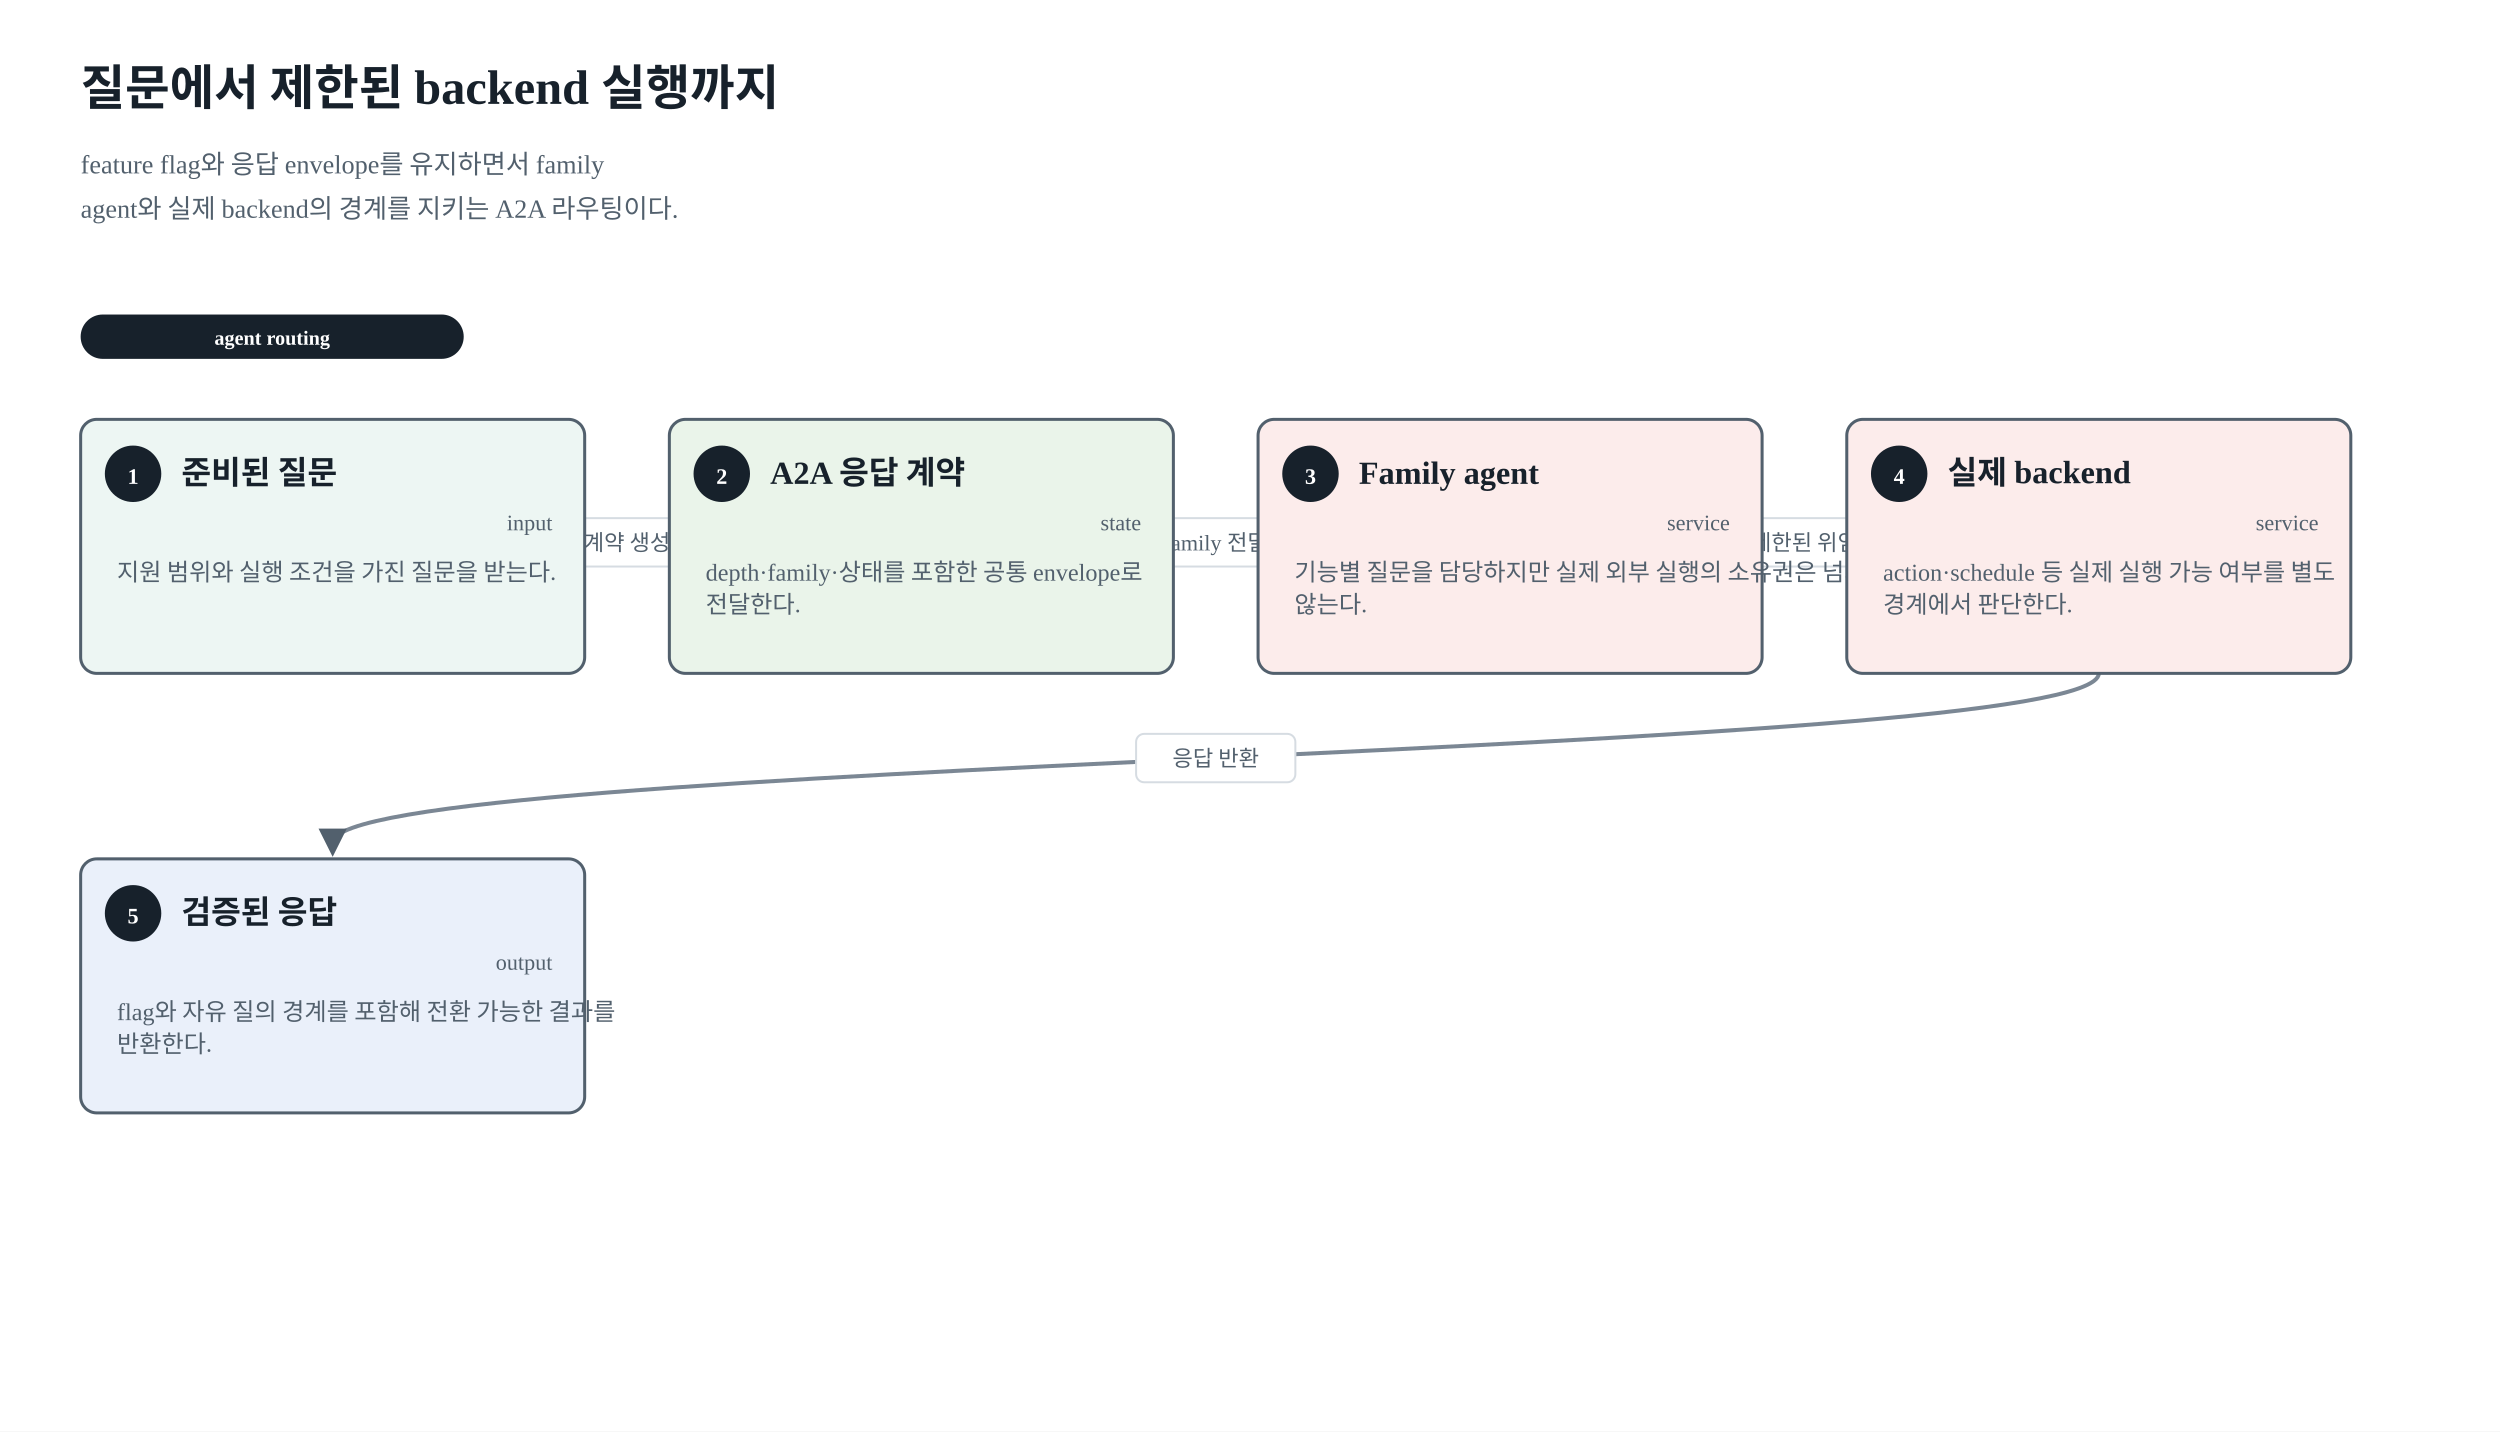
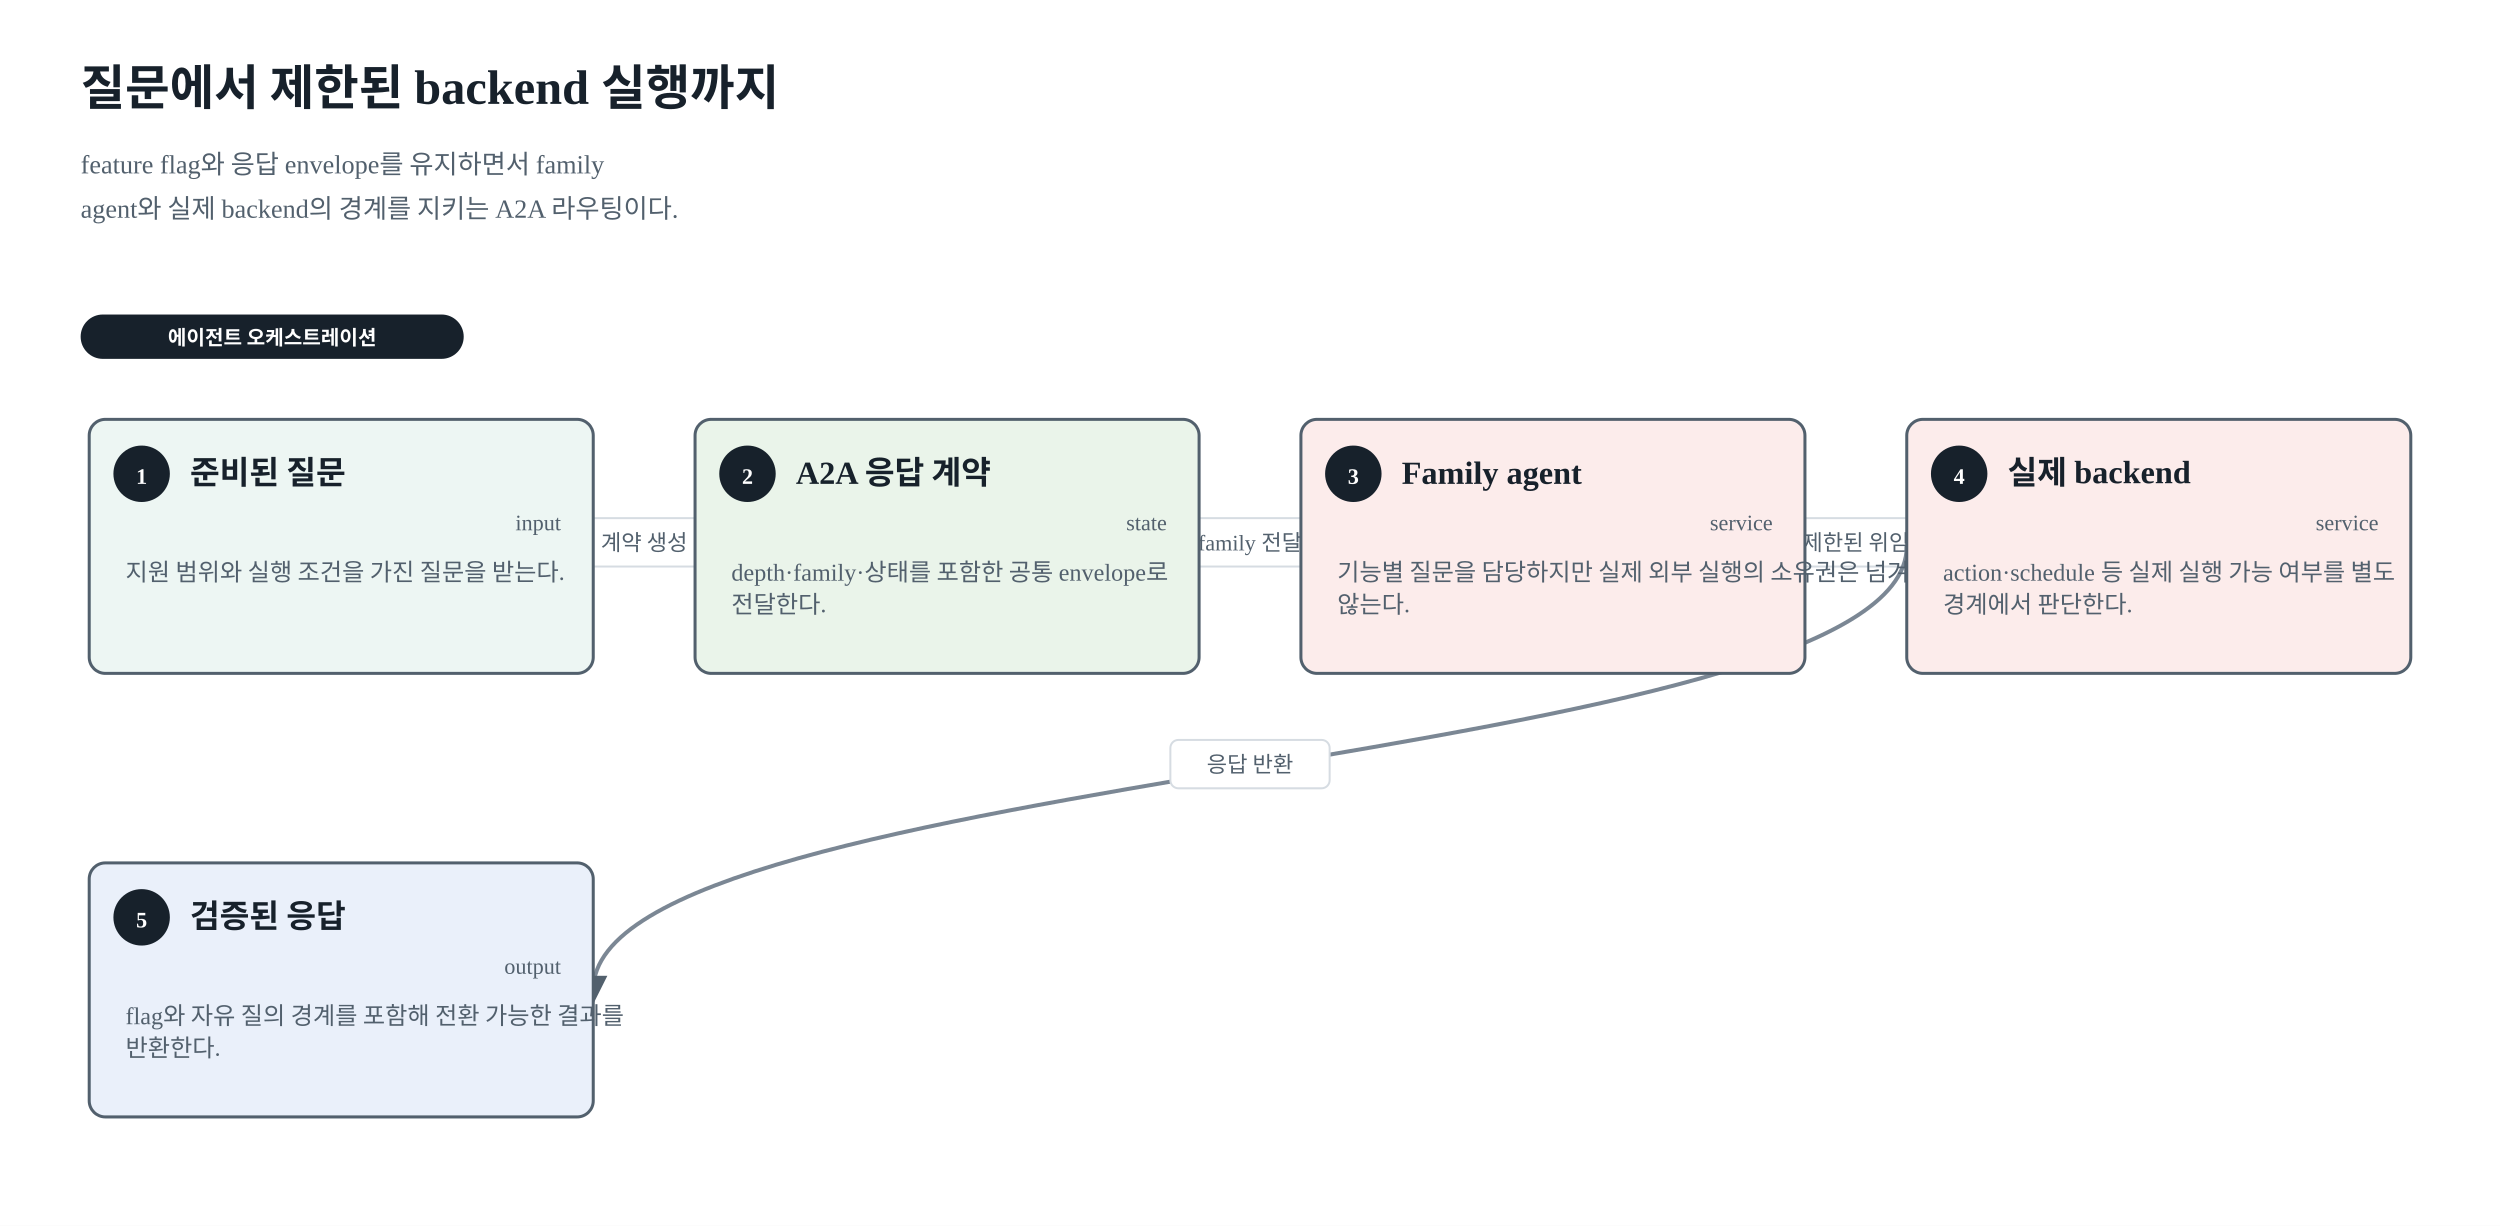
- <svg xmlns="http://www.w3.org/2000/svg" viewBox="0 0 1240 710" role="img" aria-labelledby="system-map-title system-map-desc">
+ <svg xmlns="http://www.w3.org/2000/svg" viewBox="0 0 1240 608" role="img" aria-labelledby="system-map-title system-map-desc">
  <defs>
    <marker id="system-map-arrow" viewBox="0 0 10 10" refX="5" refY="5" markerWidth="7" markerHeight="7" orient="auto-start-reverse">
      <path d="M 0 0 L 10 5 L 0 10 z" fill="#52606d" />
    </marker>
  </defs>
-   <rect width="1240" height="710" fill="#ffffff" />
+   <rect width="1240" height="608" fill="#ffffff" />
  <text fill="#17212b" font-size="24" font-weight="700">
    <tspan x="40" y="52">질문에서 제한된 backend 실행까지</tspan>
  </text>
  <text fill="#52606d" font-size="13">
    <tspan x="40" y="86">feature flag와 응답 envelope를 유지하면서 family</tspan>
    <tspan x="40" y="108">agent와 실제 backend의 경계를 지키는 A2A 라우팅이다.</tspan>
  </text>
  <rect x="40" y="156" width="190" height="22" rx="11" fill="#17212b" />
-   <text x="135" y="171" text-anchor="middle" fill="#ffffff" font-size="10" font-weight="700">agent routing</text>
+   <text x="135" y="171" text-anchor="middle" fill="#ffffff" font-size="10" font-weight="700">에이전트 오케스트레이션</text>
  <g data-flow="flow-01">
-     <path d="M 290 271 L 324 271" fill="none" stroke="#7b8794" stroke-width="2" marker-end="url(#system-map-arrow)" />
-     <rect x="271.5" y="257" width="79" height="24" rx="4" fill="#ffffff" stroke="#d6dce2" />
-     <text x="311" y="273" text-anchor="middle" fill="#52606d" font-size="11">계약 생성</text>
+     <path d="M 294.25 271 C 294.25 299, 344.75 243, 344.75 271" fill="none" stroke="#7b8794" stroke-width="2" marker-end="url(#system-map-arrow)" />
+     <rect x="280" y="257" width="79" height="24" rx="4" fill="#ffffff" stroke="#d6dce2" />
+     <text x="319.5" y="273" text-anchor="middle" fill="#52606d" font-size="11">계약 생성</text>
  </g>
  <g data-flow="flow-02">
-     <path d="M 582 271 L 616 271" fill="none" stroke="#7b8794" stroke-width="2" marker-end="url(#system-map-arrow)" />
-     <rect x="541.5" y="257" width="123" height="24" rx="4" fill="#ffffff" stroke="#d6dce2" />
-     <text x="603" y="273" text-anchor="middle" fill="#52606d" font-size="11">family 전달</text>
+     <path d="M 594.75 271 C 594.75 299, 645.25 243, 645.25 271" fill="none" stroke="#7b8794" stroke-width="2" marker-end="url(#system-map-arrow)" />
+     <rect x="558.5" y="257" width="123" height="24" rx="4" fill="#ffffff" stroke="#d6dce2" />
+     <text x="620" y="273" text-anchor="middle" fill="#52606d" font-size="11">family 전달</text>
  </g>
  <g data-flow="flow-03">
-     <path d="M 874 271 L 908 271" fill="none" stroke="#7b8794" stroke-width="2" marker-end="url(#system-map-arrow)" />
-     <rect x="850" y="257" width="90" height="24" rx="4" fill="#ffffff" stroke="#d6dce2" />
-     <text x="895" y="273" text-anchor="middle" fill="#52606d" font-size="11">제한된 위임</text>
+     <path d="M 895.25 271 C 895.25 299, 945.75 243, 945.75 271" fill="none" stroke="#7b8794" stroke-width="2" marker-end="url(#system-map-arrow)" />
+     <rect x="875.5" y="257" width="90" height="24" rx="4" fill="#ffffff" stroke="#d6dce2" />
+     <text x="920.5" y="273" text-anchor="middle" fill="#52606d" font-size="11">제한된 위임</text>
  </g>
  <g data-flow="flow-04">
-     <path d="M 1041 334 C 1041 376, 165 376, 165 418" fill="none" stroke="#7b8794" stroke-width="2" marker-end="url(#system-map-arrow)" />
-     <rect x="563.5" y="364" width="79" height="24" rx="4" fill="#ffffff" stroke="#d6dce2" />
-     <text x="603" y="380" text-anchor="middle" fill="#52606d" font-size="11">응답 반환</text>
+     <path d="M 945.75 271 C 945.75 381, 294.25 381, 294.25 491" fill="none" stroke="#7b8794" stroke-width="2" marker-end="url(#system-map-arrow)" />
+     <rect x="580.5" y="367" width="79" height="24" rx="4" fill="#ffffff" stroke="#d6dce2" />
+     <text x="620" y="383" text-anchor="middle" fill="#52606d" font-size="11">응답 반환</text>
  </g>
  <g data-node="incoming-question">
-     <rect x="40" y="208" width="250" height="126" rx="8" fill="#edf6f3" stroke="#52606d" stroke-width="1.5" />
-     <circle cx="66" cy="235" r="14" fill="#17212b" />
-     <text x="66" y="240" text-anchor="middle" fill="#ffffff" font-size="11" font-weight="700">1</text>
-     <text x="90" y="240" fill="#17212b" font-size="16" font-weight="700">준비된 질문</text>
-     <text x="274" y="263" text-anchor="end" fill="#52606d" font-size="11">input</text>
-     <text x="58" y="286" fill="#52606d" font-size="12">
-       <tspan x="58" y="288">지원 범위와 실행 조건을 가진 질문을 받는다.</tspan>
+     <rect x="44.25" y="208" width="250" height="126" rx="8" fill="#edf6f3" stroke="#52606d" stroke-width="1.5" />
+     <circle cx="70.25" cy="235" r="14" fill="#17212b" />
+     <text x="70.25" y="240" text-anchor="middle" fill="#ffffff" font-size="11" font-weight="700">1</text>
+     <text x="94.25" y="240" fill="#17212b" font-size="16" font-weight="700">준비된 질문</text>
+     <text x="278.25" y="263" text-anchor="end" fill="#52606d" font-size="11">input</text>
+     <text x="62.25" y="286" fill="#52606d" font-size="12">
+       <tspan x="62.25" y="288">지원 범위와 실행 조건을 가진 질문을 받는다.</tspan>
    </text>
  </g>
  <g data-node="route-envelope">
-     <rect x="332" y="208" width="250" height="126" rx="8" fill="#eaf4ea" stroke="#52606d" stroke-width="1.5" />
-     <circle cx="358" cy="235" r="14" fill="#17212b" />
-     <text x="358" y="240" text-anchor="middle" fill="#ffffff" font-size="11" font-weight="700">2</text>
-     <text x="382" y="240" fill="#17212b" font-size="16" font-weight="700">A2A 응답 계약</text>
-     <text x="566" y="263" text-anchor="end" fill="#52606d" font-size="11">state</text>
-     <text x="350" y="286" fill="#52606d" font-size="12">
-       <tspan x="350" y="288">depth·family·상태를 포함한 공통 envelope로</tspan>
-       <tspan x="350" y="304">전달한다.</tspan>
+     <rect x="344.75" y="208" width="250" height="126" rx="8" fill="#eaf4ea" stroke="#52606d" stroke-width="1.5" />
+     <circle cx="370.75" cy="235" r="14" fill="#17212b" />
+     <text x="370.75" y="240" text-anchor="middle" fill="#ffffff" font-size="11" font-weight="700">2</text>
+     <text x="394.75" y="240" fill="#17212b" font-size="16" font-weight="700">A2A 응답 계약</text>
+     <text x="578.75" y="263" text-anchor="end" fill="#52606d" font-size="11">state</text>
+     <text x="362.75" y="286" fill="#52606d" font-size="12">
+       <tspan x="362.75" y="288">depth·family·상태를 포함한 공통 envelope로</tspan>
+       <tspan x="362.75" y="304">전달한다.</tspan>
    </text>
  </g>
  <g data-node="family-agent">
-     <rect x="624" y="208" width="250" height="126" rx="8" fill="#fceceb" stroke="#52606d" stroke-width="1.5" />
-     <circle cx="650" cy="235" r="14" fill="#17212b" />
-     <text x="650" y="240" text-anchor="middle" fill="#ffffff" font-size="11" font-weight="700">3</text>
-     <text x="674" y="240" fill="#17212b" font-size="16" font-weight="700">Family agent</text>
-     <text x="858" y="263" text-anchor="end" fill="#52606d" font-size="11">service</text>
-     <text x="642" y="286" fill="#52606d" font-size="12">
-       <tspan x="642" y="288">기능별 질문을 담당하지만 실제 외부 실행의 소유권은 넘겨받지</tspan>
-       <tspan x="642" y="304">않는다.</tspan>
+     <rect x="645.25" y="208" width="250" height="126" rx="8" fill="#fceceb" stroke="#52606d" stroke-width="1.5" />
+     <circle cx="671.25" cy="235" r="14" fill="#17212b" />
+     <text x="671.25" y="240" text-anchor="middle" fill="#ffffff" font-size="11" font-weight="700">3</text>
+     <text x="695.25" y="240" fill="#17212b" font-size="16" font-weight="700">Family agent</text>
+     <text x="879.25" y="263" text-anchor="end" fill="#52606d" font-size="11">service</text>
+     <text x="663.25" y="286" fill="#52606d" font-size="12">
+       <tspan x="663.25" y="288">기능별 질문을 담당하지만 실제 외부 실행의 소유권은 넘겨받지</tspan>
+       <tspan x="663.25" y="304">않는다.</tspan>
    </text>
  </g>
  <g data-node="backend-boundary">
-     <rect x="916" y="208" width="250" height="126" rx="8" fill="#fceceb" stroke="#52606d" stroke-width="1.5" />
-     <circle cx="942" cy="235" r="14" fill="#17212b" />
-     <text x="942" y="240" text-anchor="middle" fill="#ffffff" font-size="11" font-weight="700">4</text>
-     <text x="966" y="240" fill="#17212b" font-size="16" font-weight="700">실제 backend</text>
-     <text x="1150" y="263" text-anchor="end" fill="#52606d" font-size="11">service</text>
-     <text x="934" y="286" fill="#52606d" font-size="12">
-       <tspan x="934" y="288">action·schedule 등 실제 실행 가능 여부를 별도</tspan>
-       <tspan x="934" y="304">경계에서 판단한다.</tspan>
+     <rect x="945.75" y="208" width="250" height="126" rx="8" fill="#fceceb" stroke="#52606d" stroke-width="1.5" />
+     <circle cx="971.75" cy="235" r="14" fill="#17212b" />
+     <text x="971.75" y="240" text-anchor="middle" fill="#ffffff" font-size="11" font-weight="700">4</text>
+     <text x="995.75" y="240" fill="#17212b" font-size="16" font-weight="700">실제 backend</text>
+     <text x="1179.75" y="263" text-anchor="end" fill="#52606d" font-size="11">service</text>
+     <text x="963.75" y="286" fill="#52606d" font-size="12">
+       <tspan x="963.75" y="288">action·schedule 등 실제 실행 가능 여부를 별도</tspan>
+       <tspan x="963.75" y="304">경계에서 판단한다.</tspan>
    </text>
  </g>
  <g data-node="validated-response">
-     <rect x="40" y="426" width="250" height="126" rx="8" fill="#eaf0fa" stroke="#52606d" stroke-width="1.5" />
-     <circle cx="66" cy="453" r="14" fill="#17212b" />
-     <text x="66" y="458" text-anchor="middle" fill="#ffffff" font-size="11" font-weight="700">5</text>
-     <text x="90" y="458" fill="#17212b" font-size="16" font-weight="700">검증된 응답</text>
-     <text x="274" y="481" text-anchor="end" fill="#52606d" font-size="11">output</text>
-     <text x="58" y="504" fill="#52606d" font-size="12">
-       <tspan x="58" y="506">flag와 자유 질의 경계를 포함해 전환 가능한 결과를</tspan>
-       <tspan x="58" y="522">반환한다.</tspan>
+     <rect x="44.25" y="428" width="250" height="126" rx="8" fill="#eaf0fa" stroke="#52606d" stroke-width="1.5" />
+     <circle cx="70.25" cy="455" r="14" fill="#17212b" />
+     <text x="70.25" y="460" text-anchor="middle" fill="#ffffff" font-size="11" font-weight="700">5</text>
+     <text x="94.25" y="460" fill="#17212b" font-size="16" font-weight="700">검증된 응답</text>
+     <text x="278.25" y="483" text-anchor="end" fill="#52606d" font-size="11">output</text>
+     <text x="62.25" y="506" fill="#52606d" font-size="12">
+       <tspan x="62.25" y="508">flag와 자유 질의 경계를 포함해 전환 가능한 결과를</tspan>
+       <tspan x="62.25" y="524">반환한다.</tspan>
    </text>
  </g>
</svg>
